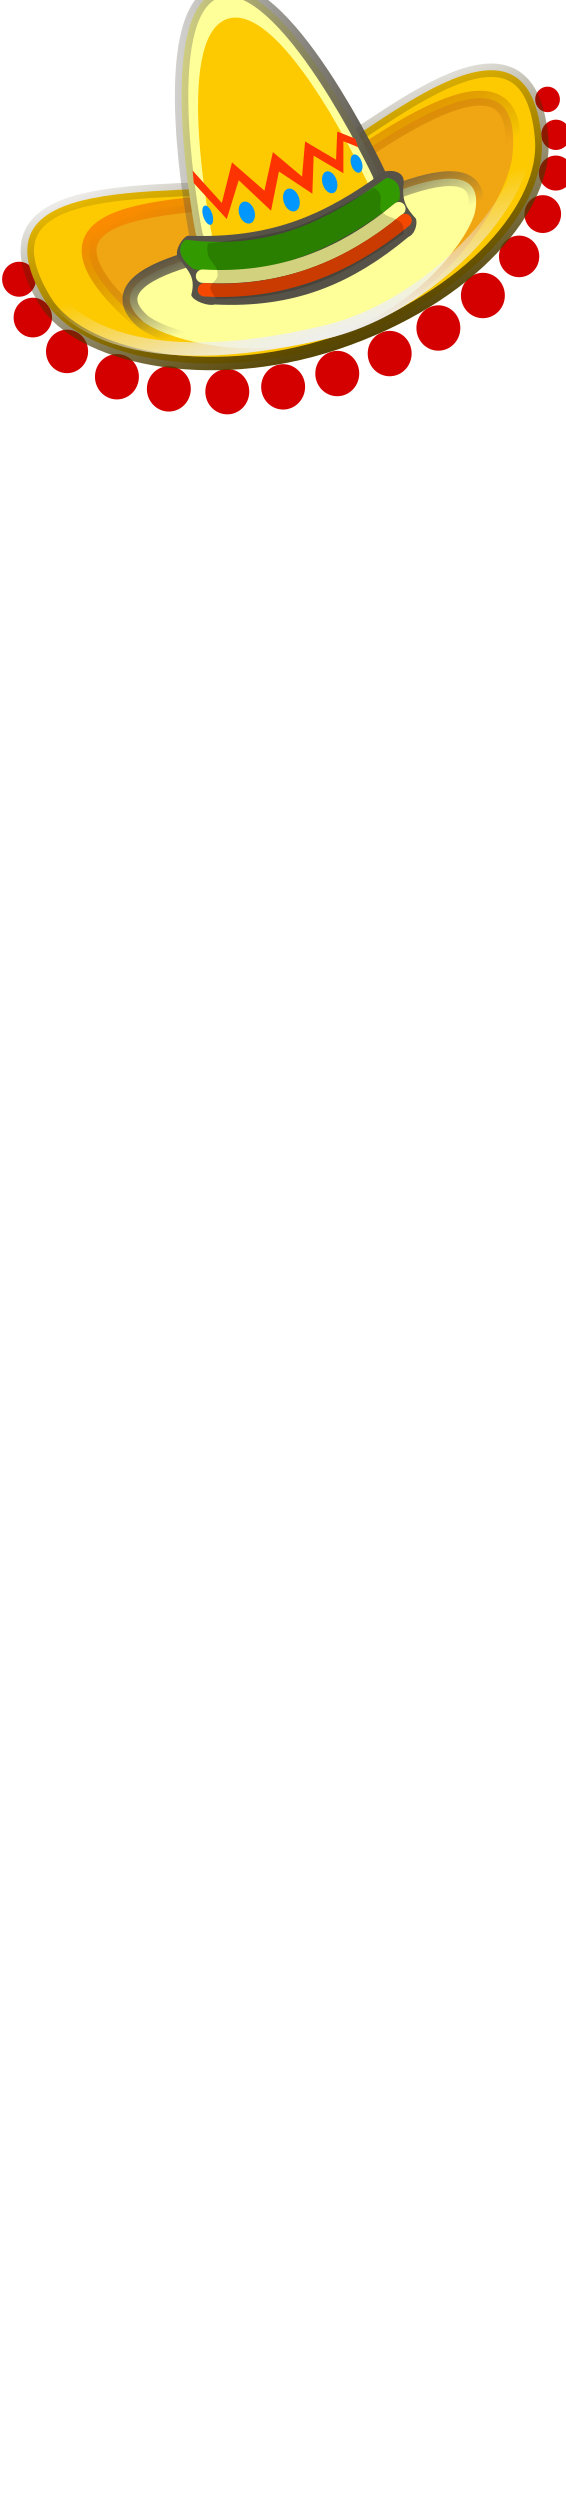
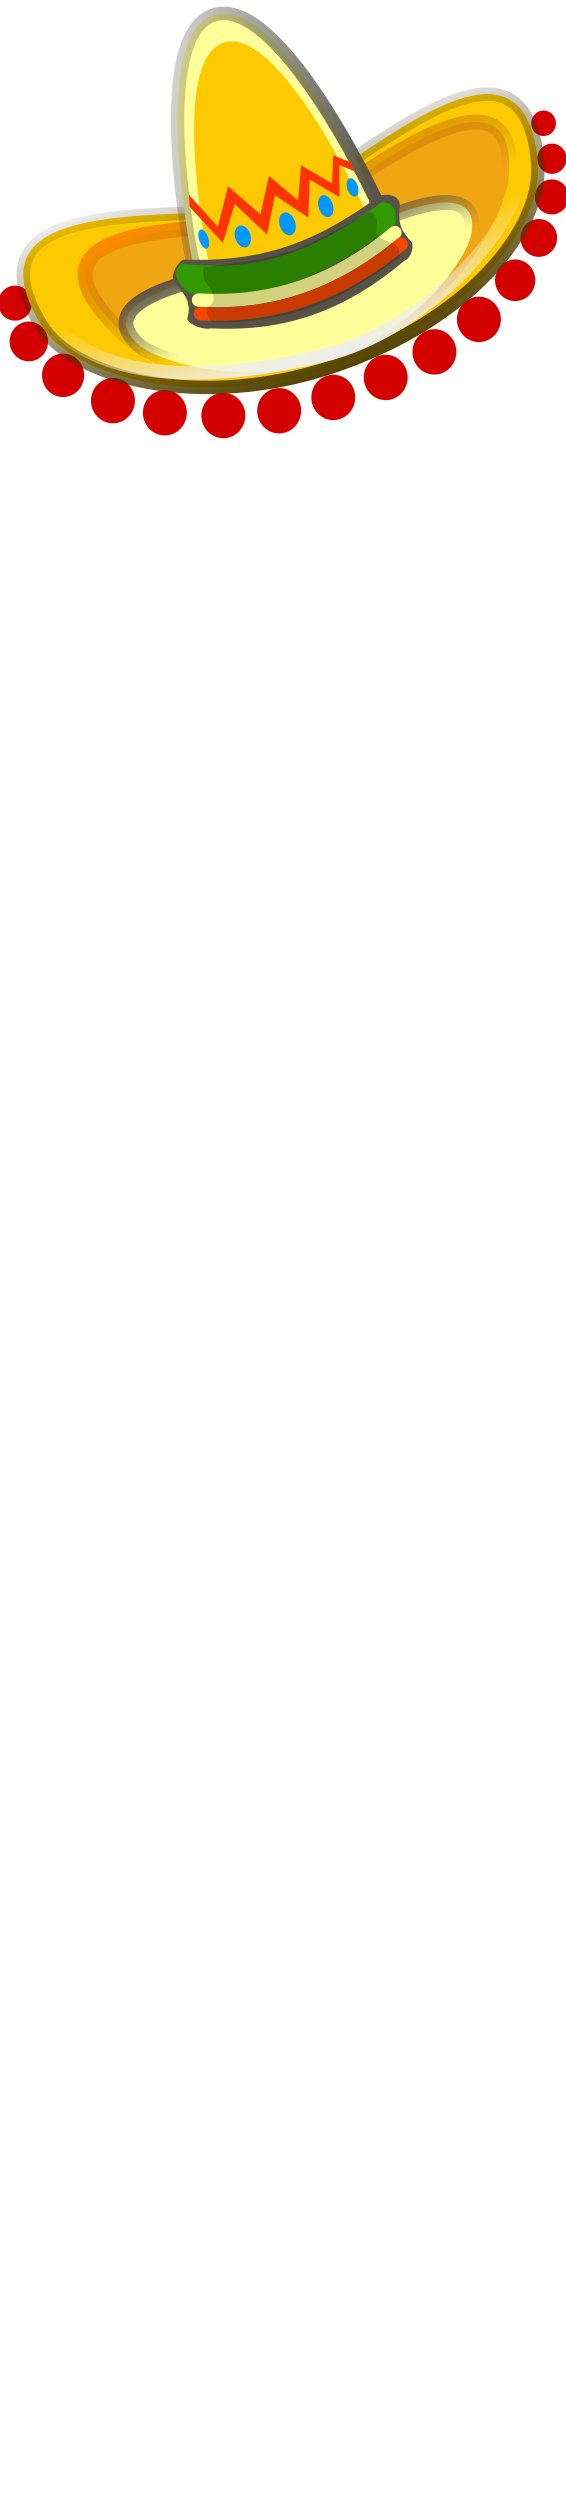
<svg xmlns="http://www.w3.org/2000/svg" id="woman" width="86" height="380" viewBox="202.715 584.407 86.593 380.048" preserveAspectRatio="xMidYMid meet">
  <defs id="svgEditorDefs">
    <path id="svgEditorClosePathDefs" class="lines" fill="black" style="stroke-width: 0px; stroke: none;" />
    <linearGradient id="linearGradient3281" y2="9.567" gradientUnits="userSpaceOnUse" y1="26.968" x2="18.005" x1="24.543">
      <stop id="stop4801" stop-color="#540" offset="0" />
      <stop id="stop4803" stop-color="#2b2200" stop-opacity="0" offset="1" />
    </linearGradient>
    <linearGradient id="linearGradient4955" x1="15.731" gradientUnits="userSpaceOnUse" y1="-7.261" gradientTransform="matrix(.77435 -.20654 .20505 .76879 7.9761 21.116)" x2="17.917" y2="2.697">
      <stop id="stop4690" stop-color="#fb8b00" offset="0" />
      <stop id="stop4692" stop-color="#986601" stop-opacity="0" offset="1" />
    </linearGradient>
    <linearGradient id="linearGradient3289" y2="11.386" gradientUnits="userSpaceOnUse" y1="12.649" x2="6.417" x1="27.262">
      <stop id="stop3285" stop-color="#565248" offset="0" />
      <stop id="stop3287" stop-color="#565248" stop-opacity="0" offset="1" />
    </linearGradient>
    <linearGradient id="linearGradient4957" x1="23.45" gradientUnits="userSpaceOnUse" y1="19.523" gradientTransform="matrix(.86898 -.3655 .3655 .86898 -7.9493 8.537)" x2="23.574" y2="25.477">
      <stop id="stop4658" stop-color="#565248" offset="0" />
      <stop id="stop4660" stop-color="#565248" stop-opacity="0" offset="1" />
    </linearGradient>
    <linearGradient id="linearGradient4959" x1="29.849" gradientUnits="userSpaceOnUse" y1="31.564" gradientTransform="matrix(.82042 -.21882 .21882 .82042 -4.1756 5.8937)" x2="29.574" y2="22.322">
      <stop id="stop4648" stop-color="#eee" offset="0" />
      <stop id="stop4650" stop-color="#eee" stop-opacity="0" offset="1" />
    </linearGradient>
  </defs>
-   <g transform="matrix(0.2746152, 0, 0, 0.2746152, 210.6838, 587.4719)">
+   <g transform="matrix(0.274615, 0, 0, 0.274615, 210.0747, 591.1262)">
    <g id="g3233" transform="matrix(.99983 0 0 .99948 -6.7127 -188.78)">
      <g id="g4917" transform="matrix(7.811226, 0, 0, 7.811225, -19.87853, 155.4077)">
        <path id="path4066" transform="matrix(.83999 -.27512 .2748 .83902 -57.699 34.483)" fill="#980101" d="m91.08 15.2c0 0.578-0.468 1.046-1.046 1.046s-1.046-0.468-1.046-1.046 0.468-1.046 1.046-1.046 1.046 0.468 1.046 1.046z" />
        <g id="g4891" transform="matrix(.97002 .01497 -.015471 1.0025 .97493 -.32021)" fill="#d40000">
          <path id="path4827-7" transform="translate(38.6 -7.2256)" d="m-21.106 37.447c0 0.893-0.724 1.616-1.616 1.616-0.893 0-1.616-0.724-1.616-1.616 0-0.893 0.724-1.616 1.616-1.616 0.893 0 1.616 0.724 1.616 1.616z" />
          <path id="path4829-2" transform="translate(42.701 -7.6289)" d="m-21.106 37.447c0 0.893-0.724 1.616-1.616 1.616-0.893 0-1.616-0.724-1.616-1.616 0-0.893 0.724-1.616 1.616-1.616 0.893 0 1.616 0.724 1.616 1.616z" />
          <path id="path4831-5" transform="translate(46.667 -8.6373)" d="m-21.106 37.447c0 0.893-0.724 1.616-1.616 1.616-0.893 0-1.616-0.724-1.616-1.616 0-0.893 0.724-1.616 1.616-1.616 0.893 0 1.616 0.724 1.616 1.616z" />
          <path id="path4833-3" transform="translate(50.499 -10.116)" d="m-21.106 37.447c0 0.893-0.724 1.616-1.616 1.616-0.893 0-1.616-0.724-1.616-1.616 0-0.893 0.724-1.616 1.616-1.616 0.893 0 1.616 0.724 1.616 1.616z" />
          <path id="path4835-8" transform="translate(54.052 -11.989)" d="m-21.106 37.447c0 0.893-0.724 1.616-1.616 1.616-0.893 0-1.616-0.724-1.616-1.616 0-0.893 0.724-1.616 1.616-1.616 0.893 0 1.616 0.724 1.616 1.616z" />
          <path id="path4837-1" transform="translate(57.289 -14.352)" d="m-21.106 37.447c0 0.893-0.724 1.616-1.616 1.616-0.893 0-1.616-0.724-1.616-1.616 0-0.893 0.724-1.616 1.616-1.616 0.893 0 1.616 0.724 1.616 1.616z" />
          <path id="path4839-8" transform="matrix(.91681 0 0 .91681 58.02 -14.06)" d="m-21.106 37.447c0 0.893-0.724 1.616-1.616 1.616-0.893 0-1.616-0.724-1.616-1.616 0-0.893 0.724-1.616 1.616-1.616 0.893 0 1.616 0.724 1.616 1.616z" />
          <path id="path4841" transform="matrix(.83362 0 0 .83362 57.82 -13.984)" d="m-21.106 37.447c0 0.893-0.724 1.616-1.616 1.616-0.893 0-1.616-0.724-1.616-1.616 0-0.893 0.724-1.616 1.616-1.616 0.893 0 1.616 0.724 1.616 1.616z" />
          <path id="path4843-7" transform="matrix(.77123 0 0 .77123 57.315 -14.582)" d="m-21.106 37.447c0 0.893-0.724 1.616-1.616 1.616-0.893 0-1.616-0.724-1.616-1.616 0-0.893 0.724-1.616 1.616-1.616 0.893 0 1.616 0.724 1.616 1.616z" />
          <path id="path4845-4" transform="matrix(.66724 0 0 .66724 54.914 -13.41)" d="m-21.106 37.447c0 0.893-0.724 1.616-1.616 1.616-0.893 0-1.616-0.724-1.616-1.616 0-0.893 0.724-1.616 1.616-1.616 0.893 0 1.616 0.724 1.616 1.616z" />
          <path id="path4847" transform="matrix(.56326 0 0 .56326 51.898 -12.028)" d="m-21.106 37.447c0 0.893-0.724 1.616-1.616 1.616-0.893 0-1.616-0.724-1.616-1.616 0-0.893 0.724-1.616 1.616-1.616 0.893 0 1.616 0.724 1.616 1.616z" />
          <path id="path4849" transform="translate(34.297 -7.36)" d="m-21.106 37.447c0 0.893-0.724 1.616-1.616 1.616-0.893 0-1.616-0.724-1.616-1.616 0-0.893 0.724-1.616 1.616-1.616 0.893 0 1.616 0.724 1.616 1.616z" />
          <path id="path4851" transform="translate(30.465 -8.1667)" d="m-21.106 37.447c0 0.893-0.724 1.616-1.616 1.616-0.893 0-1.616-0.724-1.616-1.616 0-0.893 0.724-1.616 1.616-1.616 0.893 0 1.616 0.724 1.616 1.616z" />
          <path id="path4853" transform="matrix(.95841 0 0 .95841 25.823 -8.3571)" d="m-21.106 37.447c0 0.893-0.724 1.616-1.616 1.616-0.893 0-1.616-0.724-1.616-1.616 0-0.893 0.724-1.616 1.616-1.616 0.893 0 1.616 0.724 1.616 1.616z" />
          <path id="path4855" transform="matrix(.87522 0 0 .87522 21.378 -7.6137)" d="m-21.106 37.447c0 0.893-0.724 1.616-1.616 1.616-0.893 0-1.616-0.724-1.616-1.616 0-0.893 0.724-1.616 1.616-1.616 0.893 0 1.616 0.724 1.616 1.616z" />
          <path id="path4857" transform="matrix(.77123 0 0 .77123 17.959 -6.433)" d="m-21.106 37.447c0 0.893-0.724 1.616-1.616 1.616-0.893 0-1.616-0.724-1.616-1.616 0-0.893 0.724-1.616 1.616-1.616 0.893 0 1.616 0.724 1.616 1.616z" />
        </g>
        <path id="path4088" stroke="url(#linearGradient3281)" stroke-width=".957" fill="#fdca01" d="m19.696 15.108c5.075-1.662 17.64-14.769 18.646-2.946 0.401 4.716-4.946 11.332-14.711 14.587-9.319 3.106-18.367 0.854-20.712-2.985-6.183-10.127 11.702-6.993 16.777-8.656z" />
        <path id="path4684" stroke="url(#linearGradient4955)" stroke-width="1.062" fill="#f0a513" d="m21.905 15.596c4.074-2.601 15.357-11.513 14.34-2.159-0.239 2.195-3.774 9.752-11.545 12.432-7.771 2.681-14.162 0.177-15.744-1.298-10.259-9.57 9.649-6.869 12.949-8.975z" />
        <path id="path4094-7" stroke="url(#linearGradient3289)" stroke-width=".957" fill="#ff9" d="m26.749 14.702c1.662 5.075-11.422 9.361-13.084 4.285 0 0-3.118-15.837 1.556-17.368 4.673-1.53 11.529 13.082 11.529 13.082z" />
        <path id="path4096" stroke="url(#linearGradient4957)" stroke-width="1.062" fill="#ff9" d="m21.074 19.315s13.782-8.23 12.511-1.935c-0.298 1.478-3.572 6.688-10.128 8.836-6.557 2.148-12.501-0.044-13.615-1.059-4.749-4.324 11.232-5.842 11.232-5.842z" />
        <path id="path4086" fill="#fdca01" d="m26.079 15.639c1.515 4.625-9.7 8.298-11.215 3.673 0 0-2.942-14.4 1.063-15.712 4.005-1.311 10.152 12.039 10.152 12.039z" />
        <path id="rect4098" fill="#565248" d="m13.076 19.085c5.999 0.216 9.749-1.465 13.988-4.561 0.398-0.146 1.442-0.126 1.44 0.716-0.175 1.342 0.161 1.848 0.871 2.632 0.13 0.444-0.129 1.14-0.527 1.286-4.084 3.406-8.219 5.116-13.851 4.833-0.398 0.146-1.53-0.228-1.661-0.672 0.375-1.392-0.313-1.767-1.003-2.809-0.13-0.444 0.346-1.279 0.744-1.425z" />
        <g id="g4865">
          <path id="path4859" d="m12.917 19.362c-0.91 0.699 0.058 1.833 0.64 2.121 5.371 0.798 10.539-1.675 14.637-4.95 0.107-0.829-0.051-1.466-0.915-1.591-4.435 3.223-8.474 5.175-14.363 4.419z" fill="#390" />
          <path id="path4861" stroke-linejoin="round" d="m14.142 21.97c5.423 0.324 9.896-1.391 14.01-4.817" stroke="#ff9" stroke-linecap="round" stroke-width=".957px" fill="none" />
        </g>
        <path id="path4103" transform="matrix(.058721 -.019233 .016223 .049533 -11.107 27.609)" fill="#0197fd" d="m449.76-29.153c0 7.597-2.41 13.756-5.383 13.756s-5.383-6.159-5.383-13.756c0-7.597 2.41-13.756 5.383-13.756s5.383 6.159 5.383 13.756z" />
        <path id="path4105" transform="matrix(.058721 -.019233 .019091 .058288 -10.375 27.797)" fill="#0197fd" d="m486.84-20.181c0 7.267-4.017 13.158-8.971 13.158-4.955 0-8.971-5.891-8.971-13.158 0-7.267 4.017-13.158 8.971-13.158 4.955 0 8.971 5.891 8.971 13.158z" />
        <path id="path4107" transform="matrix(.075038 -.024577 .016829 .051383 -17.972 30.208)" fill="#0197fd" d="m523.92-18.985c0 8.588-3.213 15.55-7.177 15.55-3.964 0-7.177-6.962-7.177-15.55 0-8.588 3.213-15.55 7.177-15.55 3.964 0 7.177 6.962 7.177 15.55z" />
        <path id="path4109" transform="matrix(.058721 -.019233 .019091 .058288 -9.1569 27.559)" fill="#0197fd" d="m568.18-26.162c0 7.267-3.749 13.158-8.373 13.158-4.624 0-8.373-5.891-8.373-13.158 0-7.267 3.749-13.158 8.373-13.158 4.624 0 8.373 5.891 8.373 13.158z" />
        <path id="path4111" transform="matrix(.088351 -.028937 .022036 .067279 -26.763 34.304)" fill="#0197fd" d="m602.87-45.301c0 5.285-1.874 9.569-4.187 9.569s-4.187-4.284-4.187-9.569 1.874-9.569 4.187-9.569 4.187 4.284 4.187 9.569z" />
        <path id="path4113" d="m15.871 17.888 0.852-2.767 2.309 2.178 0.561-2.802 2.386 1.587 0.092-2.715 2.123 1.254-0.002-2.287 1.059 0.43-0.21-0.61-1.288-0.509-0.082 2.011-2.212-1.305-0.215 2.509-2.084-1.751-0.601 2.756-2.315-2.019-0.726 2.897-2.084-2.311 0.086 0.897 2.348 2.558z" fill="#fd3301" />
        <path id="path4644" stroke-linejoin="round" d="m1.642 20.173c2.906 8.965 14.848 7.339 21.386 5.759 9.512-2.286 19.3-14.785 11.287-18.371" stroke="url(#linearGradient4959)" stroke-linecap="round" stroke-width=".957px" fill="none" />
        <path id="path4863" stroke-linejoin="round" d="m14.275 22.942c5.423 0.324 10.205-1.524 14.319-4.95" stroke="#f44800" stroke-linecap="round" stroke-width=".957px" fill="none" />
        <path id="path4129-3" fill-opacity=".177" d="m14.522 19.637c-0.222 1.268 0.562 1.282 0.687 2.038 0.151 0.917-1.134 0.64-0.085 1.902 6.199 0.068 9.391-1.85 13.356-4.64 0.156-1.216-0.909-0.929-1.505-1.53-0.466-0.47 0.353-1.243-0.611-1.745 0 0-3.658 2.158-5.648 2.826-1.994 0.67-6.193 1.148-6.193 1.148z" />
      </g>
    </g>
  </g>
</svg>
